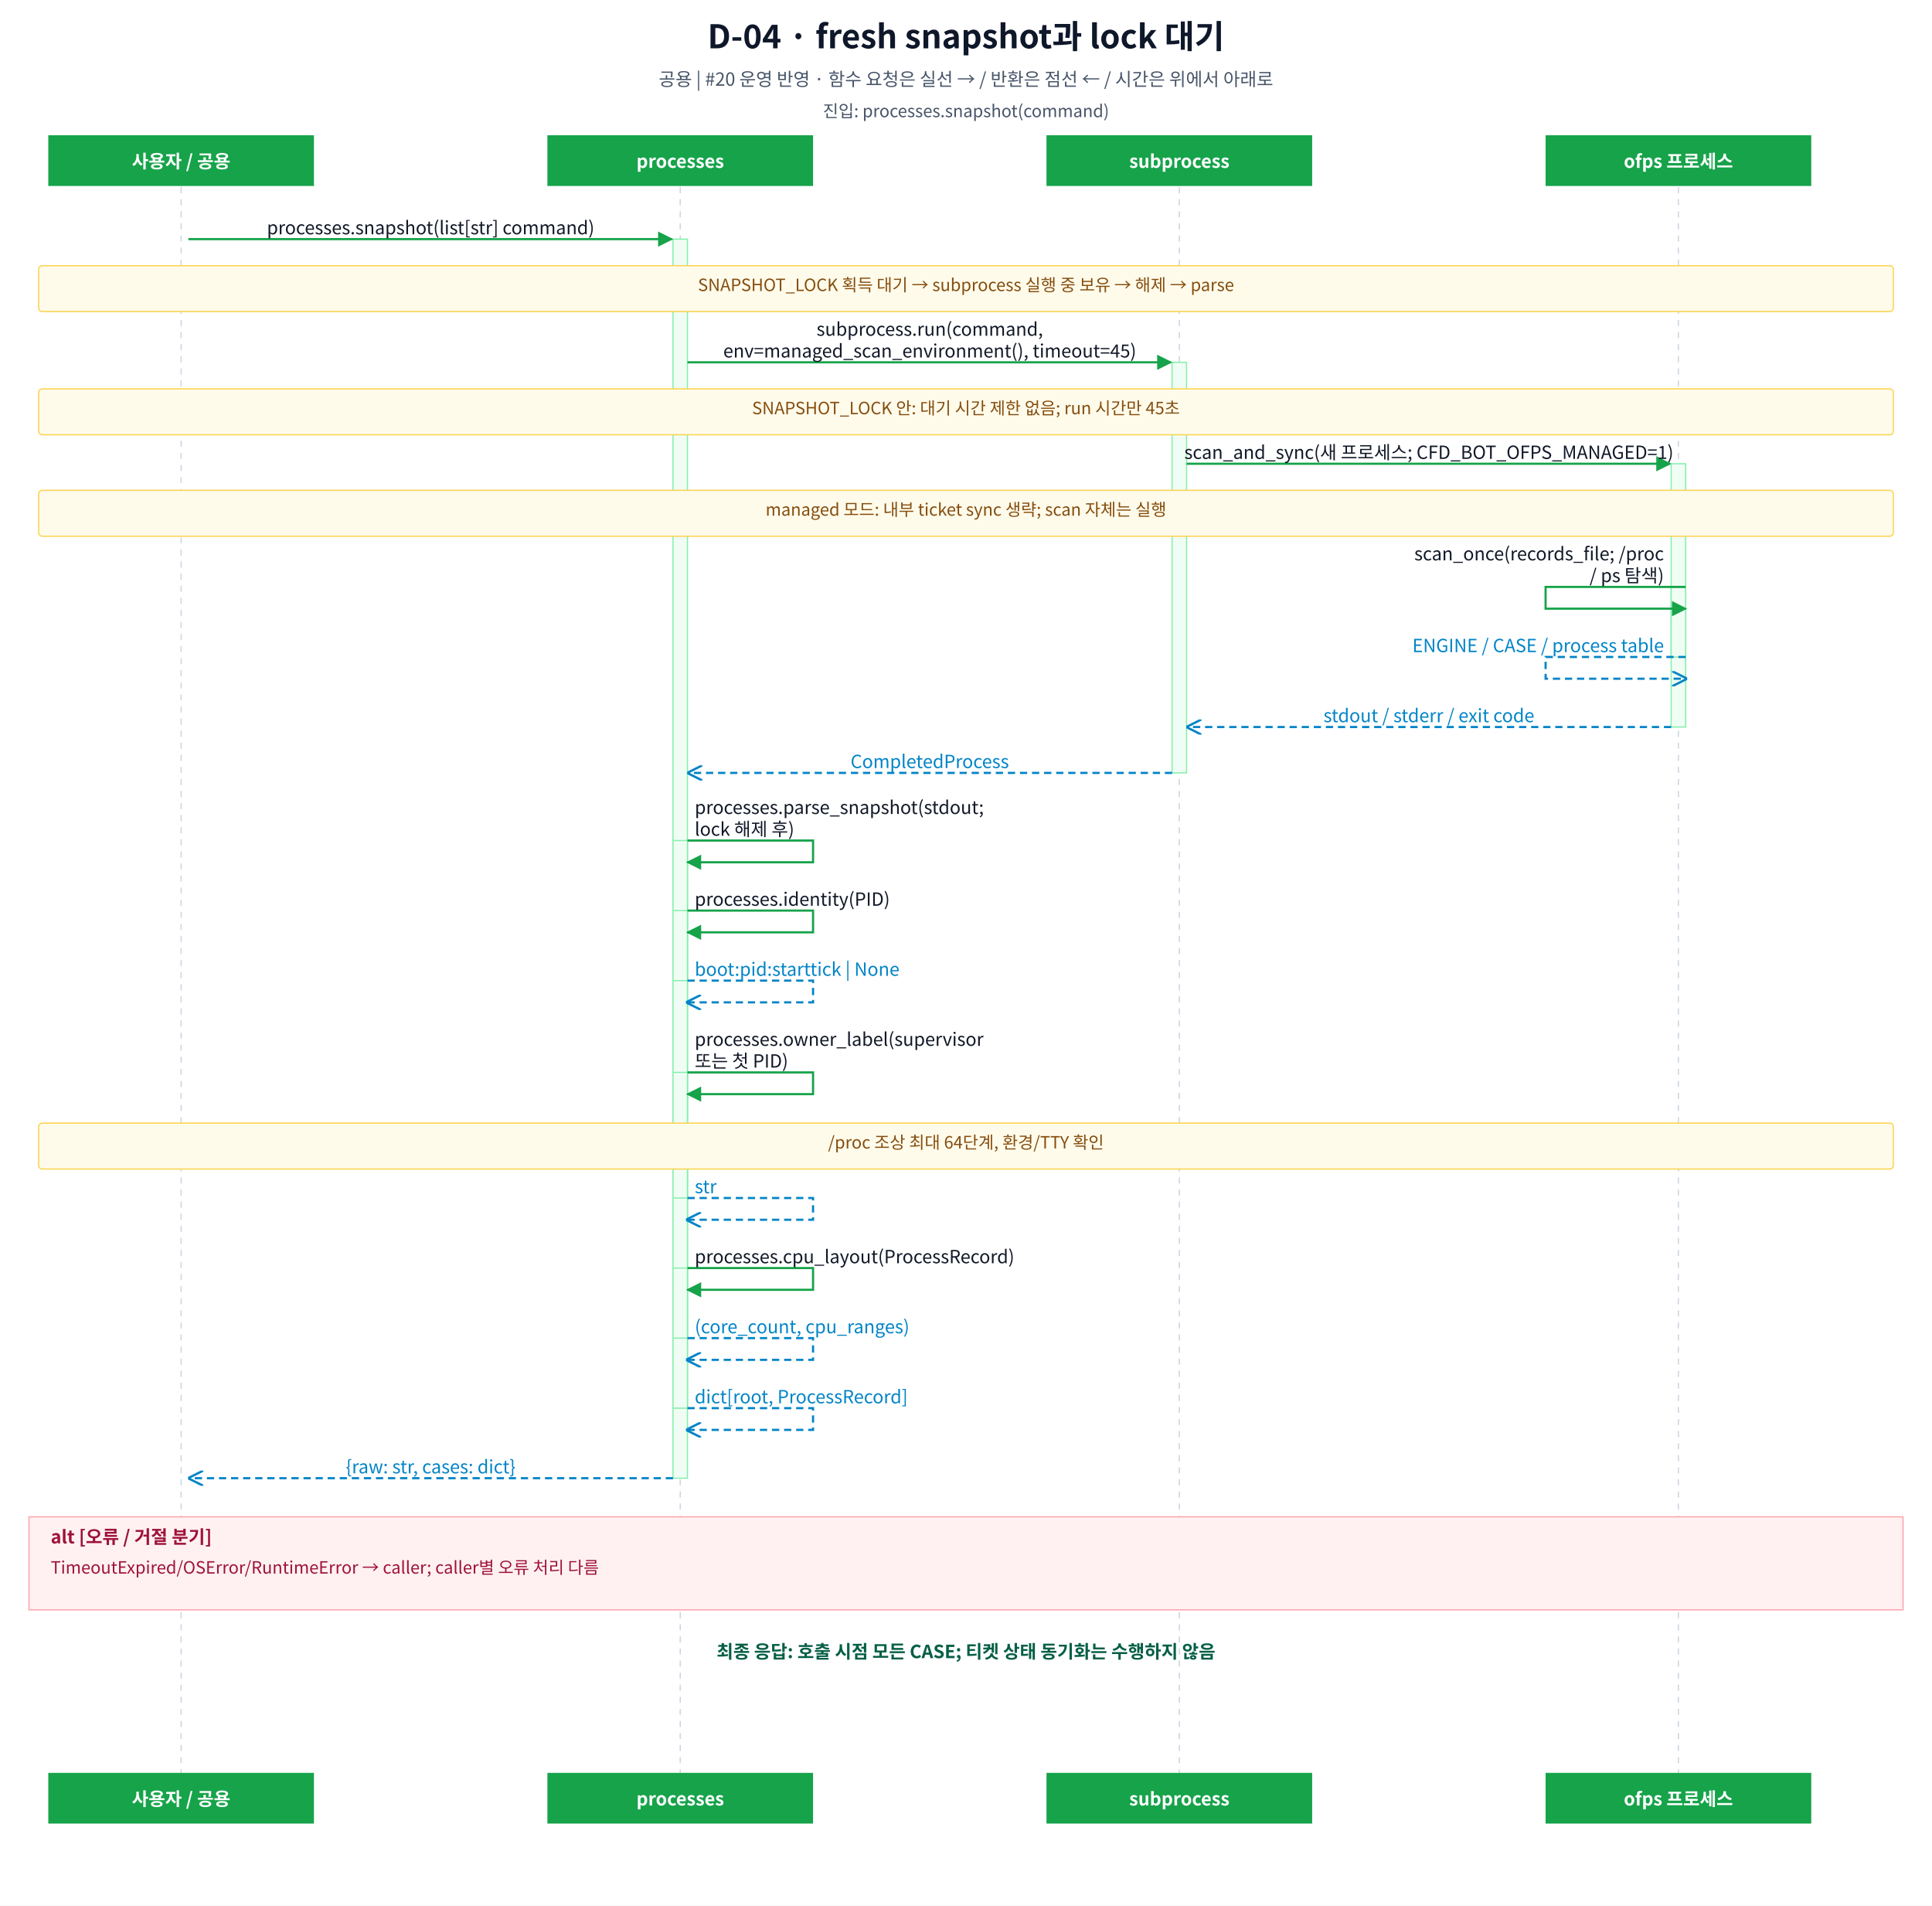
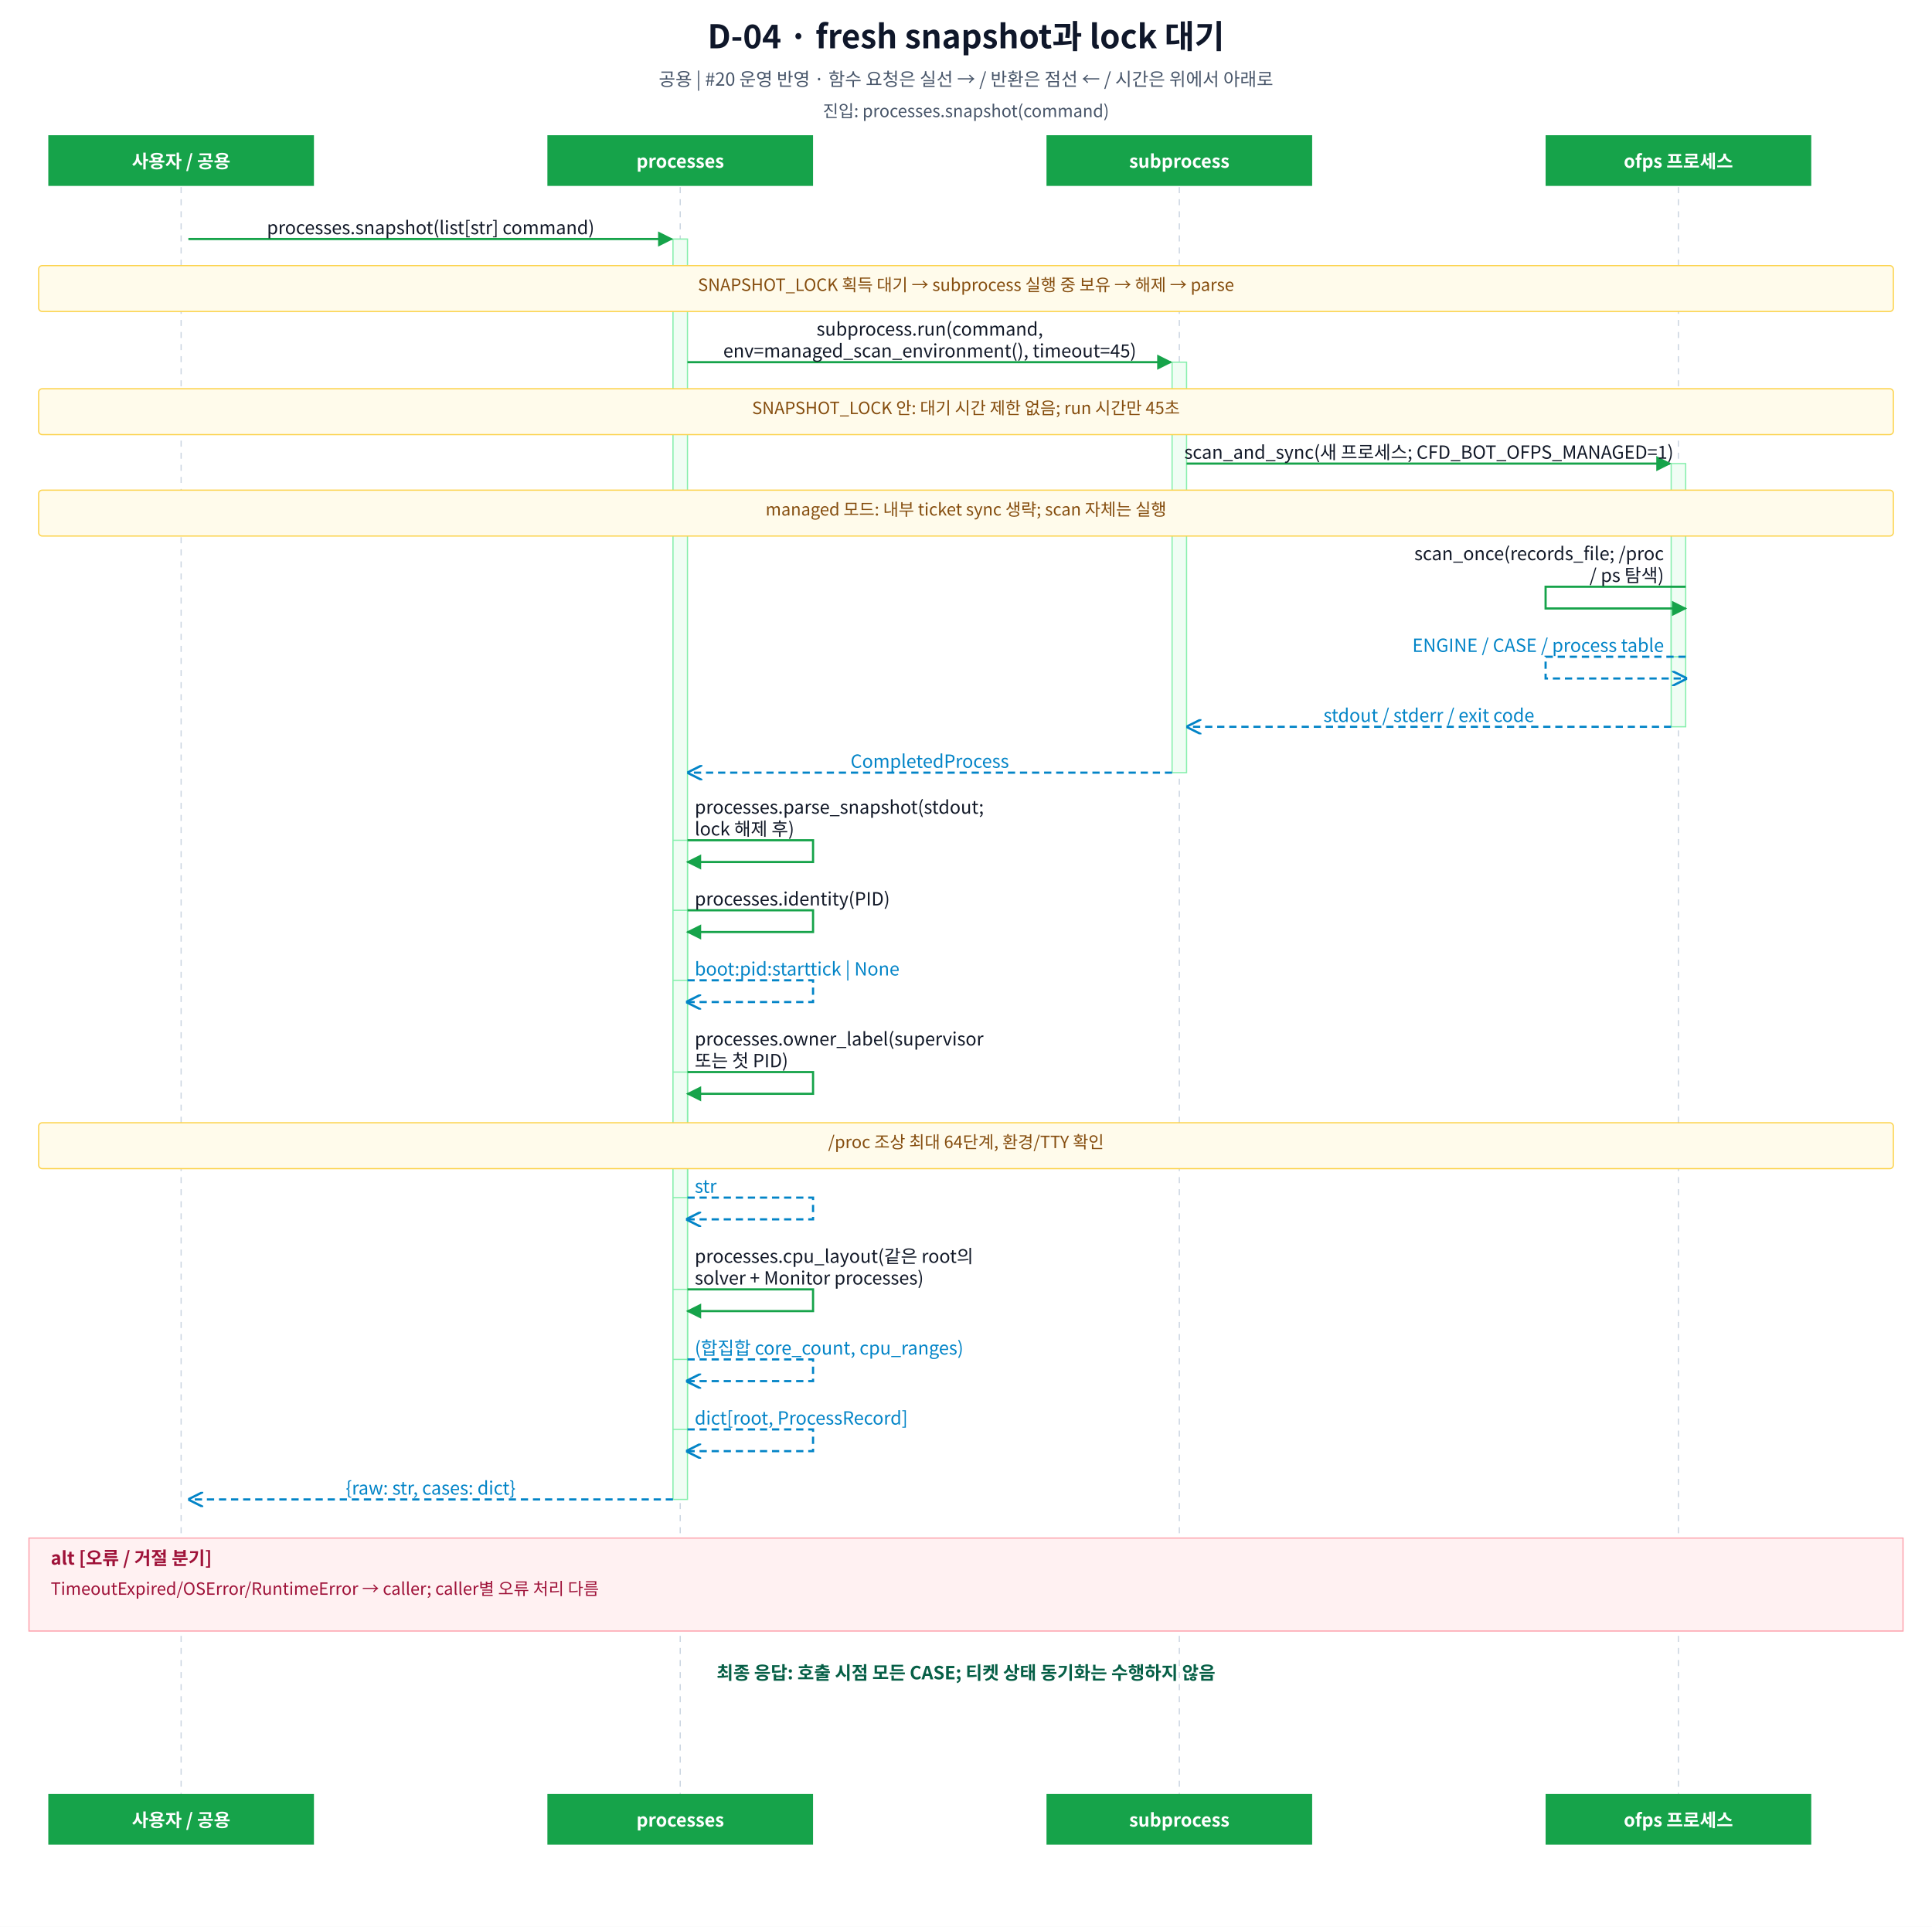
- <svg xmlns="http://www.w3.org/2000/svg" width="1600" height="1578" viewBox="0 0 1600 1578" role="img" aria-label="fresh snapshot과 lock 대기">
+ <svg xmlns="http://www.w3.org/2000/svg" width="1600" height="1596" viewBox="0 0 1600 1596" role="img" aria-label="fresh snapshot과 lock 대기">
  <defs>
    <marker id="req" viewBox="0 0 10 10" refX="9" refY="5" markerWidth="7" markerHeight="7" orient="auto-start-reverse">
      <path d="M0 0 L10 5 L0 10 z" fill="#16a34a" />
    </marker>
    <marker id="ret" viewBox="0 0 10 10" refX="9" refY="5" markerWidth="7" markerHeight="7" orient="auto-start-reverse">
      <path d="M0 0 L10 5 L0 10" fill="none" stroke="#0284c7" stroke-width="1.5" />
    </marker>
  </defs>
  <rect width="100%" height="100%" fill="white" />
  <g font-family="Noto Sans CJK KR, sans-serif">
    <text x="800.0" y="40" text-anchor="middle" font-size="27" fill="#0f172a" font-weight="700">D-04 · fresh snapshot과 lock 대기</text>
    <text x="800.0" y="71" text-anchor="middle" font-size="15" fill="#475569">공용 | #20 운영 반영 · 함수 요청은 실선 → / 반환은 점선 ← / 시간은 위에서 아래로</text>
    <text x="800.0" y="97" text-anchor="middle" font-size="14" fill="#475569">진입: processes.snapshot(command)</text>
-     <path d="M150.0,155 V1468" stroke="#cbd5e1" stroke-dasharray="5 5" />
+     <path d="M150.0,155 V1486" stroke="#cbd5e1" stroke-dasharray="5 5" />
    <rect x="40.0" y="112" width="220" height="42" fill="#16a34a" />
    <text x="150.0" y="139" text-anchor="middle" font-size="15" fill="white" font-weight="700">사용자 / 공용</text>
-     <rect x="40.0" y="1468" width="220" height="42" fill="#16a34a" />
-     <text x="150.0" y="1495" text-anchor="middle" font-size="15" fill="white" font-weight="700">사용자 / 공용</text>
-     <path d="M563.333,155 V1468" stroke="#cbd5e1" stroke-dasharray="5 5" />
+     <rect x="40.0" y="1486" width="220" height="42" fill="#16a34a" />
+     <text x="150.0" y="1513" text-anchor="middle" font-size="15" fill="white" font-weight="700">사용자 / 공용</text>
+     <path d="M563.333,155 V1486" stroke="#cbd5e1" stroke-dasharray="5 5" />
    <rect x="453.333" y="112" width="220" height="42" fill="#16a34a" />
    <text x="563.333" y="139" text-anchor="middle" font-size="15" fill="white" font-weight="700">processes</text>
-     <rect x="453.333" y="1468" width="220" height="42" fill="#16a34a" />
-     <text x="563.333" y="1495" text-anchor="middle" font-size="15" fill="white" font-weight="700">processes</text>
-     <path d="M976.667,155 V1468" stroke="#cbd5e1" stroke-dasharray="5 5" />
+     <rect x="453.333" y="1486" width="220" height="42" fill="#16a34a" />
+     <text x="563.333" y="1513" text-anchor="middle" font-size="15" fill="white" font-weight="700">processes</text>
+     <path d="M976.667,155 V1486" stroke="#cbd5e1" stroke-dasharray="5 5" />
    <rect x="866.667" y="112" width="220" height="42" fill="#16a34a" />
    <text x="976.667" y="139" text-anchor="middle" font-size="15" fill="white" font-weight="700">subprocess</text>
-     <rect x="866.667" y="1468" width="220" height="42" fill="#16a34a" />
-     <text x="976.667" y="1495" text-anchor="middle" font-size="15" fill="white" font-weight="700">subprocess</text>
-     <path d="M1390.0,155 V1468" stroke="#cbd5e1" stroke-dasharray="5 5" />
+     <rect x="866.667" y="1486" width="220" height="42" fill="#16a34a" />
+     <text x="976.667" y="1513" text-anchor="middle" font-size="15" fill="white" font-weight="700">subprocess</text>
+     <path d="M1390.0,155 V1486" stroke="#cbd5e1" stroke-dasharray="5 5" />
    <rect x="1280.0" y="112" width="220" height="42" fill="#16a34a" />
    <text x="1390.0" y="139" text-anchor="middle" font-size="15" fill="white" font-weight="700">ofps 프로세스</text>
-     <rect x="1280.0" y="1468" width="220" height="42" fill="#16a34a" />
-     <text x="1390.0" y="1495" text-anchor="middle" font-size="15" fill="white" font-weight="700">ofps 프로세스</text>
-     <rect x="557.333" y="198" width="12" height="1026" fill="#f0fdf4" stroke="#86efac" />
-     <rect x="557.333" y="696" width="12" height="470" fill="#f0fdf4" stroke="#86efac" />
+     <rect x="1280.0" y="1486" width="220" height="42" fill="#16a34a" />
+     <text x="1390.0" y="1513" text-anchor="middle" font-size="15" fill="white" font-weight="700">ofps 프로세스</text>
+     <rect x="557.333" y="198" width="12" height="1044" fill="#f0fdf4" stroke="#86efac" />
+     <rect x="557.333" y="696" width="12" height="488" fill="#f0fdf4" stroke="#86efac" />
    <rect x="970.667" y="300" width="12" height="340" fill="#f0fdf4" stroke="#86efac" />
    <rect x="1384.0" y="384" width="12" height="218" fill="#f0fdf4" stroke="#86efac" />
    <rect x="557.333" y="888" width="12" height="104" fill="#f0fdf4" stroke="#86efac" />
    <rect x="1384.0" y="486" width="12" height="58" fill="#f0fdf4" stroke="#86efac" />
    <rect x="557.333" y="754" width="12" height="58" fill="#f0fdf4" stroke="#86efac" />
-     <rect x="557.333" y="1050" width="12" height="58" fill="#f0fdf4" stroke="#86efac" />
+     <rect x="557.333" y="1068" width="12" height="58" fill="#f0fdf4" stroke="#86efac" />
    <path d="M156.0,198 H556.333" fill="none" stroke="#16a34a" stroke-width="1.8" marker-end="url(#req)" />
    <text x="356.667" y="194" text-anchor="middle" font-size="15" fill="#111827">processes.snapshot(list[str] command)</text>
    <rect x="32" y="220" width="1536" height="38" rx="3" fill="#fffbeb" stroke="#fcd34d" />
    <text x="800.0" y="241" text-anchor="middle" font-size="14" fill="#854d0e">SNAPSHOT_LOCK 획득 대기 → subprocess 실행 중 보유 → 해제 → parse</text>
    <path d="M569.333,300 H969.667" fill="none" stroke="#16a34a" stroke-width="1.8" marker-end="url(#req)" />
    <text x="770.0" y="278" text-anchor="middle" font-size="15" fill="#111827">subprocess.run(command,</text>
    <text x="770.0" y="296" text-anchor="middle" font-size="15" fill="#111827">env=managed_scan_environment(), timeout=45)</text>
    <rect x="32" y="322" width="1536" height="38" rx="3" fill="#fffbeb" stroke="#fcd34d" />
    <text x="800.0" y="343" text-anchor="middle" font-size="14" fill="#854d0e">SNAPSHOT_LOCK 안: 대기 시간 제한 없음; run 시간만 45초</text>
    <path d="M982.667,384 H1383.0" fill="none" stroke="#16a34a" stroke-width="1.8" marker-end="url(#req)" />
    <text x="1183.333" y="380" text-anchor="middle" font-size="15" fill="#111827">scan_and_sync(새 프로세스; CFD_BOT_OFPS_MANAGED=1)</text>
    <rect x="32" y="406" width="1536" height="38" rx="3" fill="#fffbeb" stroke="#fcd34d" />
    <text x="800.0" y="427" text-anchor="middle" font-size="14" fill="#854d0e">managed 모드: 내부 ticket sync 생략; scan 자체는 실행</text>
    <path d="M1396.0,486 H1280.0 V504 H1396.0" fill="none" stroke="#16a34a" stroke-width="1.8" marker-end="url(#req)" />
    <text x="1378.0" y="464" text-anchor="end" font-size="15" fill="#111827">scan_once(records_file; /proc</text>
    <text x="1378.0" y="482" text-anchor="end" font-size="15" fill="#111827">/ ps 탐색)</text>
    <path d="M1396.0,544 H1280.0 V562 H1396.0" fill="none" stroke="#0284c7" stroke-width="1.8" stroke-dasharray="6 4" marker-end="url(#ret)" />
    <text x="1378.0" y="540" text-anchor="end" font-size="15" fill="#0284c7">ENGINE / CASE / process table</text>
    <path d="M1384.0,602 H983.667" fill="none" stroke="#0284c7" stroke-width="1.8" stroke-dasharray="6 4" marker-end="url(#ret)" />
    <text x="1183.333" y="598" text-anchor="middle" font-size="15" fill="#0284c7">stdout / stderr / exit code</text>
    <path d="M970.667,640 H570.333" fill="none" stroke="#0284c7" stroke-width="1.8" stroke-dasharray="6 4" marker-end="url(#ret)" />
    <text x="770.0" y="636" text-anchor="middle" font-size="15" fill="#0284c7">CompletedProcess</text>
    <path d="M569.333,696 H673.333 V714 H569.333" fill="none" stroke="#16a34a" stroke-width="1.8" marker-end="url(#req)" />
    <text x="575.333" y="674" text-anchor="start" font-size="15" fill="#111827">processes.parse_snapshot(stdout;</text>
    <text x="575.333" y="692" text-anchor="start" font-size="15" fill="#111827">lock 해제 후)</text>
    <path d="M569.333,754 H673.333 V772 H569.333" fill="none" stroke="#16a34a" stroke-width="1.8" marker-end="url(#req)" />
    <text x="575.333" y="750" text-anchor="start" font-size="15" fill="#111827">processes.identity(PID)</text>
    <path d="M569.333,812 H673.333 V830 H569.333" fill="none" stroke="#0284c7" stroke-width="1.8" stroke-dasharray="6 4" marker-end="url(#ret)" />
    <text x="575.333" y="808" text-anchor="start" font-size="15" fill="#0284c7">boot:pid:starttick | None</text>
    <path d="M569.333,888 H673.333 V906 H569.333" fill="none" stroke="#16a34a" stroke-width="1.8" marker-end="url(#req)" />
    <text x="575.333" y="866" text-anchor="start" font-size="15" fill="#111827">processes.owner_label(supervisor</text>
    <text x="575.333" y="884" text-anchor="start" font-size="15" fill="#111827">또는 첫 PID)</text>
    <rect x="32" y="930" width="1536" height="38" rx="3" fill="#fffbeb" stroke="#fcd34d" />
    <text x="800.0" y="951" text-anchor="middle" font-size="14" fill="#854d0e">/proc 조상 최대 64단계, 환경/TTY 확인</text>
    <path d="M569.333,992 H673.333 V1010 H569.333" fill="none" stroke="#0284c7" stroke-width="1.8" stroke-dasharray="6 4" marker-end="url(#ret)" />
    <text x="575.333" y="988" text-anchor="start" font-size="15" fill="#0284c7">str</text>
-     <path d="M569.333,1050 H673.333 V1068 H569.333" fill="none" stroke="#16a34a" stroke-width="1.8" marker-end="url(#req)" />
-     <text x="575.333" y="1046" text-anchor="start" font-size="15" fill="#111827">processes.cpu_layout(ProcessRecord)</text>
-     <path d="M569.333,1108 H673.333 V1126 H569.333" fill="none" stroke="#0284c7" stroke-width="1.8" stroke-dasharray="6 4" marker-end="url(#ret)" />
-     <text x="575.333" y="1104" text-anchor="start" font-size="15" fill="#0284c7">(core_count, cpu_ranges)</text>
-     <path d="M569.333,1166 H673.333 V1184 H569.333" fill="none" stroke="#0284c7" stroke-width="1.8" stroke-dasharray="6 4" marker-end="url(#ret)" />
-     <text x="575.333" y="1162" text-anchor="start" font-size="15" fill="#0284c7">dict[root, ProcessRecord]</text>
-     <path d="M557.333,1224 H157.0" fill="none" stroke="#0284c7" stroke-width="1.8" stroke-dasharray="6 4" marker-end="url(#ret)" />
-     <text x="356.667" y="1220" text-anchor="middle" font-size="15" fill="#0284c7">{raw: str, cases: dict}</text>
-     <rect x="24" y="1256" width="1552" height="77" fill="#fff1f2" stroke="#fda4af" />
-     <text x="42" y="1278" text-anchor="start" font-size="15" fill="#9f1239" font-weight="700">alt [오류 / 거절 분기]</text>
-     <text x="42" y="1303" text-anchor="start" font-size="14" fill="#9f1239">TimeoutExpired/OSError/RuntimeError → caller; caller별 오류 처리 다름</text>
-     <text x="800.0" y="1373" text-anchor="middle" font-size="15" fill="#065f46" font-weight="700">최종 응답: 호출 시점 모든 CASE; 티켓 상태 동기화는 수행하지 않음</text>
+     <path d="M569.333,1068 H673.333 V1086 H569.333" fill="none" stroke="#16a34a" stroke-width="1.8" marker-end="url(#req)" />
+     <text x="575.333" y="1046" text-anchor="start" font-size="15" fill="#111827">processes.cpu_layout(같은 root의</text>
+     <text x="575.333" y="1064" text-anchor="start" font-size="15" fill="#111827">solver + Monitor processes)</text>
+     <path d="M569.333,1126 H673.333 V1144 H569.333" fill="none" stroke="#0284c7" stroke-width="1.8" stroke-dasharray="6 4" marker-end="url(#ret)" />
+     <text x="575.333" y="1122" text-anchor="start" font-size="15" fill="#0284c7">(합집합 core_count, cpu_ranges)</text>
+     <path d="M569.333,1184 H673.333 V1202 H569.333" fill="none" stroke="#0284c7" stroke-width="1.8" stroke-dasharray="6 4" marker-end="url(#ret)" />
+     <text x="575.333" y="1180" text-anchor="start" font-size="15" fill="#0284c7">dict[root, ProcessRecord]</text>
+     <path d="M557.333,1242 H157.0" fill="none" stroke="#0284c7" stroke-width="1.8" stroke-dasharray="6 4" marker-end="url(#ret)" />
+     <text x="356.667" y="1238" text-anchor="middle" font-size="15" fill="#0284c7">{raw: str, cases: dict}</text>
+     <rect x="24" y="1274" width="1552" height="77" fill="#fff1f2" stroke="#fda4af" />
+     <text x="42" y="1296" text-anchor="start" font-size="15" fill="#9f1239" font-weight="700">alt [오류 / 거절 분기]</text>
+     <text x="42" y="1321" text-anchor="start" font-size="14" fill="#9f1239">TimeoutExpired/OSError/RuntimeError → caller; caller별 오류 처리 다름</text>
+     <text x="800.0" y="1391" text-anchor="middle" font-size="15" fill="#065f46" font-weight="700">최종 응답: 호출 시점 모든 CASE; 티켓 상태 동기화는 수행하지 않음</text>
  </g>
</svg>
